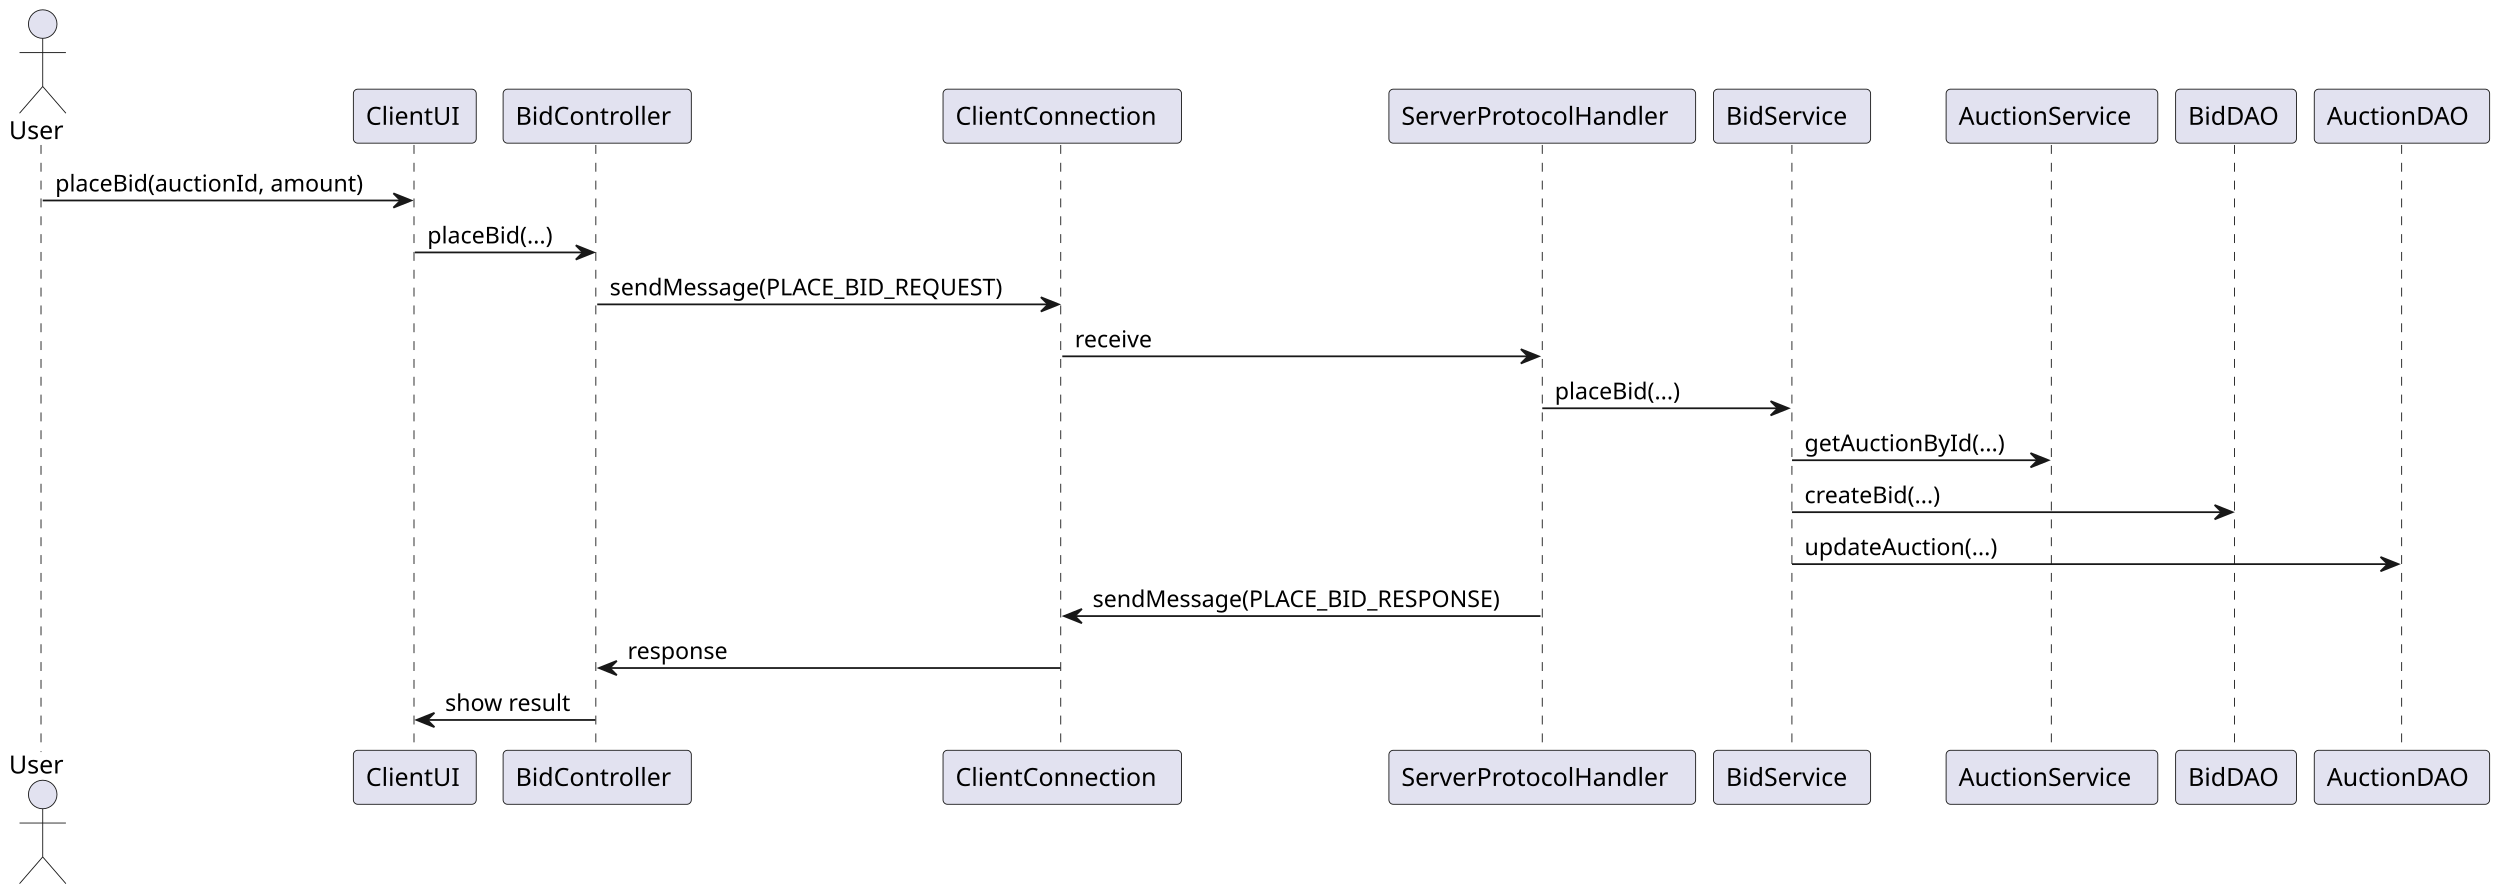
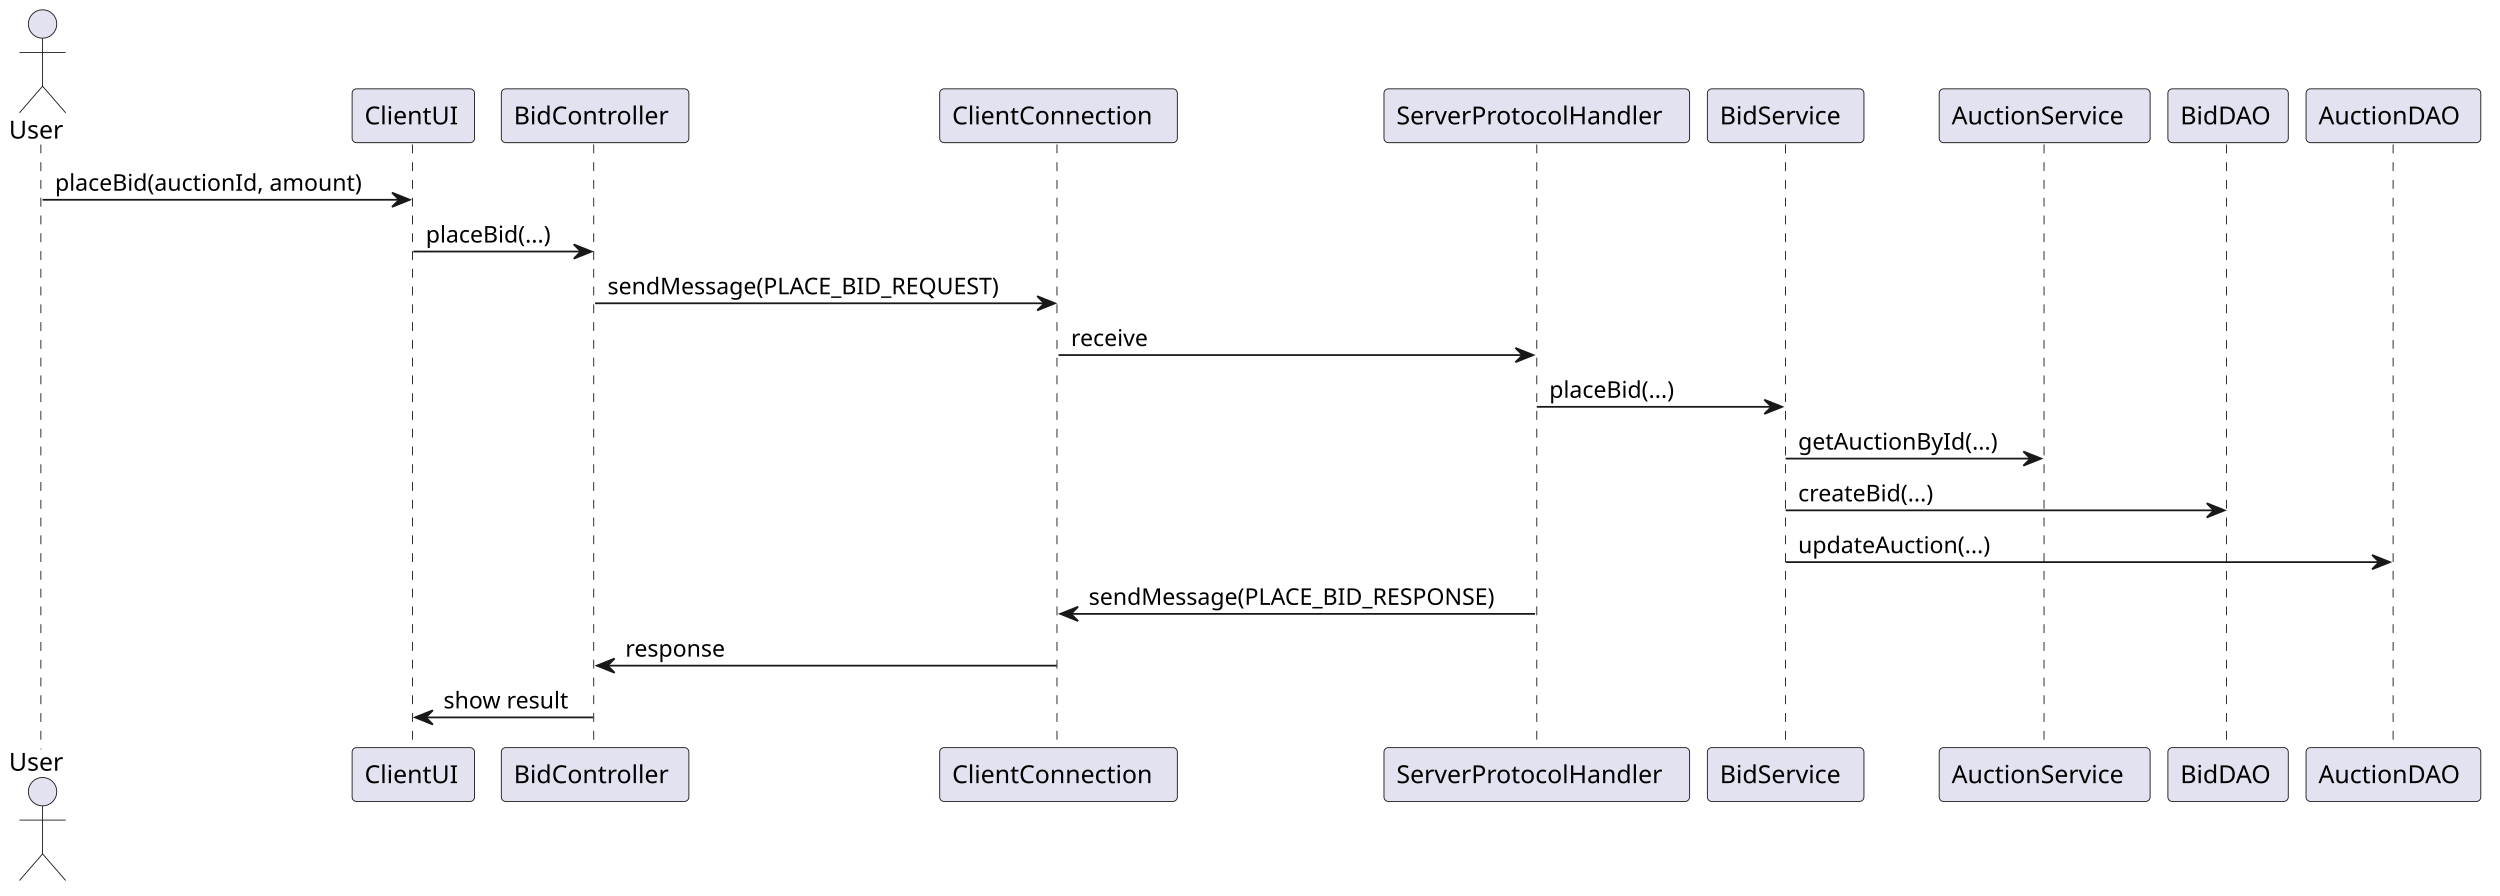
- <svg xmlns="http://www.w3.org/2000/svg" contentStyleType="text/css" data-diagram-type="SEQUENCE" height="502px" preserveAspectRatio="none" style="width:1402px;height:502px;background:#FFFFFF;" version="1.1" viewBox="0 0 1402 502" width="1402px" zoomAndPan="magnify">
+ <svg xmlns="http://www.w3.org/2000/svg" contentStyleType="text/css" data-diagram-type="SEQUENCE" height="504px" preserveAspectRatio="none" style="width:1407px;height:504px;background:#FFFFFF;" version="1.1" viewBox="0 0 1407 504" width="1407px" zoomAndPan="magnify">
  <defs />
  <g>
-     <g class="participant-lifeline" data-entity-uid="part1" data-qualified-name="User" id="part1-lifeline">
+     <g class="participant-lifeline" data-entity-uid="part1" data-qualified-name="User" data-source-line="1" id="part1-lifeline">
      <g>
        <rect fill="#000000" fill-opacity="0" height="340.461" width="8" x="19.955" y="81.297" />
        <line style="stroke:#181818;stroke-width:0.5;stroke-dasharray:5,5;" x1="23" x2="23" y1="81.297" y2="421.758" />
      </g>
    </g>
-     <g class="participant-lifeline" data-entity-uid="part2" data-qualified-name="ClientUI" id="part2-lifeline">
+     <g class="participant-lifeline" data-entity-uid="part2" data-qualified-name="ClientUI" data-source-line="2" id="part2-lifeline">
      <g>
        <rect fill="#000000" fill-opacity="0" height="340.461" width="8" x="228.621" y="81.297" />
        <line style="stroke:#181818;stroke-width:0.5;stroke-dasharray:5,5;" x1="232.168" x2="232.168" y1="81.297" y2="421.758" />
      </g>
    </g>
-     <g class="participant-lifeline" data-entity-uid="part3" data-qualified-name="BidController" id="part3-lifeline">
+     <g class="participant-lifeline" data-entity-uid="part3" data-qualified-name="BidController" data-source-line="3" id="part3-lifeline">
      <g>
        <rect fill="#000000" fill-opacity="0" height="340.461" width="8" x="330.919" y="81.297" />
        <line style="stroke:#181818;stroke-width:0.5;stroke-dasharray:5,5;" x1="334.143" x2="334.143" y1="81.297" y2="421.758" />
      </g>
    </g>
-     <g class="participant-lifeline" data-entity-uid="part4" data-qualified-name="ClientConnection" id="part4-lifeline">
+     <g class="participant-lifeline" data-entity-uid="part4" data-qualified-name="ClientConnection" data-source-line="4" id="part4-lifeline">
      <g>
        <rect fill="#000000" fill-opacity="0" height="340.461" width="8" x="591.731" y="81.297" />
        <line style="stroke:#181818;stroke-width:0.5;stroke-dasharray:5,5;" x1="594.859" x2="594.859" y1="81.297" y2="421.758" />
      </g>
    </g>
-     <g class="participant-lifeline" data-entity-uid="part5" data-qualified-name="ServerProtocolHandler" id="part5-lifeline">
+     <g class="participant-lifeline" data-entity-uid="part5" data-qualified-name="ServerProtocolHandler" data-source-line="5" id="part5-lifeline">
      <g>
        <rect fill="#000000" fill-opacity="0" height="340.461" width="8" x="860.903" y="81.297" />
        <line style="stroke:#181818;stroke-width:0.5;stroke-dasharray:5,5;" x1="864.9" x2="864.9" y1="81.297" y2="421.758" />
      </g>
    </g>
-     <g class="participant-lifeline" data-entity-uid="part6" data-qualified-name="BidService" id="part6-lifeline">
+     <g class="participant-lifeline" data-entity-uid="part6" data-qualified-name="BidService" data-source-line="6" id="part6-lifeline">
      <g>
        <rect fill="#000000" fill-opacity="0" height="340.461" width="8" x="1000.967" y="81.297" />
        <line style="stroke:#181818;stroke-width:0.5;stroke-dasharray:5,5;" x1="1004.906" x2="1004.906" y1="81.297" y2="421.758" />
      </g>
    </g>
-     <g class="participant-lifeline" data-entity-uid="part7" data-qualified-name="AuctionService" id="part7-lifeline">
+     <g class="participant-lifeline" data-entity-uid="part7" data-qualified-name="AuctionService" data-source-line="7" id="part7-lifeline">
      <g>
        <rect fill="#000000" fill-opacity="0" height="340.461" width="8" x="1146.734" y="81.297" />
        <line style="stroke:#181818;stroke-width:0.5;stroke-dasharray:5,5;" x1="1150.381" x2="1150.381" y1="81.297" y2="421.758" />
      </g>
    </g>
-     <g class="participant-lifeline" data-entity-uid="part8" data-qualified-name="BidDAO" id="part8-lifeline">
+     <g class="participant-lifeline" data-entity-uid="part8" data-qualified-name="BidDAO" data-source-line="15" id="part8-lifeline">
      <g>
        <rect fill="#000000" fill-opacity="0" height="340.461" width="8" x="1249.966" y="81.297" />
        <line style="stroke:#181818;stroke-width:0.5;stroke-dasharray:5,5;" x1="1253.087" x2="1253.087" y1="81.297" y2="421.758" />
      </g>
    </g>
-     <g class="participant-lifeline" data-entity-uid="part9" data-qualified-name="AuctionDAO" id="part9-lifeline">
+     <g class="participant-lifeline" data-entity-uid="part9" data-qualified-name="AuctionDAO" data-source-line="16" id="part9-lifeline">
      <g>
        <rect fill="#000000" fill-opacity="0" height="340.461" width="8" x="1343.016" y="81.297" />
        <line style="stroke:#181818;stroke-width:0.5;stroke-dasharray:5,5;" x1="1346.845" x2="1346.845" y1="81.297" y2="421.758" />
      </g>
    </g>
-     <g class="participant participant-head" data-entity-uid="part1" data-qualified-name="User" id="part1-head">
+     <g class="participant participant-head" data-entity-uid="part1" data-qualified-name="User" data-source-line="1" id="part1-head">
      <text fill="#000000" font-family="sans-serif" font-size="14" lengthAdjust="spacing" textLength="31.91" x="5" y="77.995">User</text>
      <ellipse cx="23.955" cy="13.5" fill="#E2E2F0" rx="8" ry="8" style="stroke:#181818;stroke-width:0.5;" />
      <path d="M23.955,21.5 L23.955,48.5 M10.955,29.5 L36.955,29.5 M23.955,48.5 L10.955,63.5 M23.955,48.5 L36.955,63.5" fill="none" style="stroke:#181818;stroke-width:0.5;" />
    </g>
-     <g class="participant participant-tail" data-entity-uid="part1" data-qualified-name="User" id="part1-tail">
+     <g class="participant participant-tail" data-entity-uid="part1" data-qualified-name="User" data-source-line="1" id="part1-tail">
      <text fill="#000000" font-family="sans-serif" font-size="14" lengthAdjust="spacing" textLength="31.91" x="5" y="433.753">User</text>
      <ellipse cx="23.955" cy="445.555" fill="#E2E2F0" rx="8" ry="8" style="stroke:#181818;stroke-width:0.5;" />
      <path d="M23.955,453.555 L23.955,480.555 M10.955,461.555 L36.955,461.555 M23.955,480.555 L10.955,495.555 M23.955,480.555 L36.955,495.555" fill="none" style="stroke:#181818;stroke-width:0.5;" />
    </g>
-     <g class="participant participant-head" data-entity-uid="part2" data-qualified-name="ClientUI" id="part2-head">
+     <g class="participant participant-head" data-entity-uid="part2" data-qualified-name="ClientUI" data-source-line="2" id="part2-head">
      <rect fill="#E2E2F0" height="30.297" rx="2.5" ry="2.5" style="stroke:#181818;stroke-width:0.5;" width="68.906" x="198.168" y="50" />
      <text fill="#000000" font-family="sans-serif" font-size="14" lengthAdjust="spacing" textLength="54.906" x="205.168" y="69.995">ClientUI</text>
    </g>
-     <g class="participant participant-tail" data-entity-uid="part2" data-qualified-name="ClientUI" id="part2-tail">
+     <g class="participant participant-tail" data-entity-uid="part2" data-qualified-name="ClientUI" data-source-line="2" id="part2-tail">
      <rect fill="#E2E2F0" height="30.297" rx="2.5" ry="2.5" style="stroke:#181818;stroke-width:0.5;" width="68.906" x="198.168" y="420.758" />
      <text fill="#000000" font-family="sans-serif" font-size="14" lengthAdjust="spacing" textLength="54.906" x="205.168" y="440.753">ClientUI</text>
    </g>
-     <g class="participant participant-head" data-entity-uid="part3" data-qualified-name="BidController" id="part3-head">
+     <g class="participant participant-head" data-entity-uid="part3" data-qualified-name="BidController" data-source-line="3" id="part3-head">
      <rect fill="#E2E2F0" height="30.297" rx="2.5" ry="2.5" style="stroke:#181818;stroke-width:0.5;" width="105.554" x="282.143" y="50" />
      <text fill="#000000" font-family="sans-serif" font-size="14" lengthAdjust="spacing" textLength="91.554" x="289.143" y="69.995">BidController</text>
    </g>
-     <g class="participant participant-tail" data-entity-uid="part3" data-qualified-name="BidController" id="part3-tail">
+     <g class="participant participant-tail" data-entity-uid="part3" data-qualified-name="BidController" data-source-line="3" id="part3-tail">
      <rect fill="#E2E2F0" height="30.297" rx="2.5" ry="2.5" style="stroke:#181818;stroke-width:0.5;" width="105.554" x="282.143" y="420.758" />
      <text fill="#000000" font-family="sans-serif" font-size="14" lengthAdjust="spacing" textLength="91.554" x="289.143" y="440.753">BidController</text>
    </g>
-     <g class="participant participant-head" data-entity-uid="part4" data-qualified-name="ClientConnection" id="part4-head">
+     <g class="participant participant-head" data-entity-uid="part4" data-qualified-name="ClientConnection" data-source-line="4" id="part4-head">
      <rect fill="#E2E2F0" height="30.297" rx="2.5" ry="2.5" style="stroke:#181818;stroke-width:0.5;" width="133.745" x="528.859" y="50" />
      <text fill="#000000" font-family="sans-serif" font-size="14" lengthAdjust="spacing" textLength="119.745" x="535.859" y="69.995">ClientConnection</text>
    </g>
-     <g class="participant participant-tail" data-entity-uid="part4" data-qualified-name="ClientConnection" id="part4-tail">
+     <g class="participant participant-tail" data-entity-uid="part4" data-qualified-name="ClientConnection" data-source-line="4" id="part4-tail">
      <rect fill="#E2E2F0" height="30.297" rx="2.5" ry="2.5" style="stroke:#181818;stroke-width:0.5;" width="133.745" x="528.859" y="420.758" />
      <text fill="#000000" font-family="sans-serif" font-size="14" lengthAdjust="spacing" textLength="119.745" x="535.859" y="440.753">ClientConnection</text>
    </g>
-     <g class="participant participant-head" data-entity-uid="part5" data-qualified-name="ServerProtocolHandler" id="part5-head">
+     <g class="participant participant-head" data-entity-uid="part5" data-qualified-name="ServerProtocolHandler" data-source-line="5" id="part5-head">
      <rect fill="#E2E2F0" height="30.297" rx="2.5" ry="2.5" style="stroke:#181818;stroke-width:0.5;" width="172.006" x="778.9" y="50" />
      <text fill="#000000" font-family="sans-serif" font-size="14" lengthAdjust="spacing" textLength="158.006" x="785.9" y="69.995">ServerProtocolHandler</text>
    </g>
-     <g class="participant participant-tail" data-entity-uid="part5" data-qualified-name="ServerProtocolHandler" id="part5-tail">
+     <g class="participant participant-tail" data-entity-uid="part5" data-qualified-name="ServerProtocolHandler" data-source-line="5" id="part5-tail">
      <rect fill="#E2E2F0" height="30.297" rx="2.5" ry="2.5" style="stroke:#181818;stroke-width:0.5;" width="172.006" x="778.9" y="420.758" />
      <text fill="#000000" font-family="sans-serif" font-size="14" lengthAdjust="spacing" textLength="158.006" x="785.9" y="440.753">ServerProtocolHandler</text>
    </g>
-     <g class="participant participant-head" data-entity-uid="part6" data-qualified-name="BidService" id="part6-head">
+     <g class="participant participant-head" data-entity-uid="part6" data-qualified-name="BidService" data-source-line="6" id="part6-head">
      <rect fill="#E2E2F0" height="30.297" rx="2.5" ry="2.5" style="stroke:#181818;stroke-width:0.5;" width="88.122" x="960.906" y="50" />
      <text fill="#000000" font-family="sans-serif" font-size="14" lengthAdjust="spacing" textLength="74.122" x="967.906" y="69.995">BidService</text>
    </g>
-     <g class="participant participant-tail" data-entity-uid="part6" data-qualified-name="BidService" id="part6-tail">
+     <g class="participant participant-tail" data-entity-uid="part6" data-qualified-name="BidService" data-source-line="6" id="part6-tail">
      <rect fill="#E2E2F0" height="30.297" rx="2.5" ry="2.5" style="stroke:#181818;stroke-width:0.5;" width="88.122" x="960.906" y="420.758" />
      <text fill="#000000" font-family="sans-serif" font-size="14" lengthAdjust="spacing" textLength="74.122" x="967.906" y="440.753">BidService</text>
    </g>
-     <g class="participant participant-head" data-entity-uid="part7" data-qualified-name="AuctionService" id="part7-head">
+     <g class="participant participant-head" data-entity-uid="part7" data-qualified-name="AuctionService" data-source-line="7" id="part7-head">
      <rect fill="#E2E2F0" height="30.297" rx="2.5" ry="2.5" style="stroke:#181818;stroke-width:0.5;" width="118.706" x="1091.381" y="50" />
      <text fill="#000000" font-family="sans-serif" font-size="14" lengthAdjust="spacing" textLength="104.706" x="1098.381" y="69.995">AuctionService</text>
    </g>
-     <g class="participant participant-tail" data-entity-uid="part7" data-qualified-name="AuctionService" id="part7-tail">
+     <g class="participant participant-tail" data-entity-uid="part7" data-qualified-name="AuctionService" data-source-line="7" id="part7-tail">
      <rect fill="#E2E2F0" height="30.297" rx="2.5" ry="2.5" style="stroke:#181818;stroke-width:0.5;" width="118.706" x="1091.381" y="420.758" />
      <text fill="#000000" font-family="sans-serif" font-size="14" lengthAdjust="spacing" textLength="104.706" x="1098.381" y="440.753">AuctionService</text>
    </g>
-     <g class="participant participant-head" data-entity-uid="part8" data-qualified-name="BidDAO" id="part8-head">
+     <g class="participant participant-head" data-entity-uid="part8" data-qualified-name="BidDAO" data-source-line="15" id="part8-head">
      <rect fill="#E2E2F0" height="30.297" rx="2.5" ry="2.5" style="stroke:#181818;stroke-width:0.5;" width="67.758" x="1220.087" y="50" />
      <text fill="#000000" font-family="sans-serif" font-size="14" lengthAdjust="spacing" textLength="53.758" x="1227.087" y="69.995">BidDAO</text>
    </g>
-     <g class="participant participant-tail" data-entity-uid="part8" data-qualified-name="BidDAO" id="part8-tail">
+     <g class="participant participant-tail" data-entity-uid="part8" data-qualified-name="BidDAO" data-source-line="15" id="part8-tail">
      <rect fill="#E2E2F0" height="30.297" rx="2.5" ry="2.5" style="stroke:#181818;stroke-width:0.5;" width="67.758" x="1220.087" y="420.758" />
      <text fill="#000000" font-family="sans-serif" font-size="14" lengthAdjust="spacing" textLength="53.758" x="1227.087" y="440.753">BidDAO</text>
    </g>
-     <g class="participant participant-head" data-entity-uid="part9" data-qualified-name="AuctionDAO" id="part9-head">
+     <g class="participant participant-head" data-entity-uid="part9" data-qualified-name="AuctionDAO" data-source-line="16" id="part9-head">
      <rect fill="#E2E2F0" height="30.297" rx="2.5" ry="2.5" style="stroke:#181818;stroke-width:0.5;" width="98.342" x="1297.845" y="50" />
      <text fill="#000000" font-family="sans-serif" font-size="14" lengthAdjust="spacing" textLength="84.342" x="1304.845" y="69.995">AuctionDAO</text>
    </g>
-     <g class="participant participant-tail" data-entity-uid="part9" data-qualified-name="AuctionDAO" id="part9-tail">
+     <g class="participant participant-tail" data-entity-uid="part9" data-qualified-name="AuctionDAO" data-source-line="16" id="part9-tail">
      <rect fill="#E2E2F0" height="30.297" rx="2.5" ry="2.5" style="stroke:#181818;stroke-width:0.5;" width="98.342" x="1297.845" y="420.758" />
      <text fill="#000000" font-family="sans-serif" font-size="14" lengthAdjust="spacing" textLength="84.342" x="1304.845" y="440.753">AuctionDAO</text>
    </g>
-     <g class="message" data-entity-1="part1" data-entity-2="part2" id="msg1">
+     <g class="message" data-entity-1="part1" data-entity-2="part2" data-source-line="9" id="msg1">
      <polygon fill="#181818" points="220.621,108.43,230.621,112.43,220.621,116.43,224.621,112.43" style="stroke:#181818;stroke-width:1;" />
      <line style="stroke:#181818;stroke-width:1;" x1="23.955" x2="226.621" y1="112.43" y2="112.43" />
      <text fill="#000000" font-family="sans-serif" font-size="13" lengthAdjust="spacing" textLength="184.666" x="30.955" y="107.364">placeBid(auctionId, amount)</text>
    </g>
-     <g class="message" data-entity-1="part2" data-entity-2="part3" id="msg2">
+     <g class="message" data-entity-1="part2" data-entity-2="part3" data-source-line="10" id="msg2">
      <polygon fill="#181818" points="322.919,137.562,332.919,141.562,322.919,145.562,326.919,141.562" style="stroke:#181818;stroke-width:1;" />
      <line style="stroke:#181818;stroke-width:1;" x1="232.621" x2="328.919" y1="141.562" y2="141.562" />
      <text fill="#000000" font-family="sans-serif" font-size="13" lengthAdjust="spacing" textLength="78.298" x="239.621" y="136.497">placeBid(...)</text>
    </g>
-     <g class="message" data-entity-1="part3" data-entity-2="part4" id="msg3">
+     <g class="message" data-entity-1="part3" data-entity-2="part4" data-source-line="11" id="msg3">
      <polygon fill="#181818" points="583.731,166.695,593.731,170.695,583.731,174.695,587.731,170.695" style="stroke:#181818;stroke-width:1;" />
      <line style="stroke:#181818;stroke-width:1;" x1="334.919" x2="589.731" y1="170.695" y2="170.695" />
      <text fill="#000000" font-family="sans-serif" font-size="13" lengthAdjust="spacing" textLength="236.812" x="341.919" y="165.629">sendMessage(PLACE_BID_REQUEST)</text>
    </g>
-     <g class="message" data-entity-1="part4" data-entity-2="part5" id="msg4">
+     <g class="message" data-entity-1="part4" data-entity-2="part5" data-source-line="12" id="msg4">
      <polygon fill="#181818" points="852.903,195.828,862.903,199.828,852.903,203.828,856.903,199.828" style="stroke:#181818;stroke-width:1;" />
      <line style="stroke:#181818;stroke-width:1;" x1="595.731" x2="858.903" y1="199.828" y2="199.828" />
      <text fill="#000000" font-family="sans-serif" font-size="13" lengthAdjust="spacing" textLength="47.791" x="602.731" y="194.762">receive</text>
    </g>
-     <g class="message" data-entity-1="part5" data-entity-2="part6" id="msg5">
+     <g class="message" data-entity-1="part5" data-entity-2="part6" data-source-line="13" id="msg5">
      <polygon fill="#181818" points="992.967,224.961,1002.967,228.961,992.967,232.961,996.967,228.961" style="stroke:#181818;stroke-width:1;" />
      <line style="stroke:#181818;stroke-width:1;" x1="864.903" x2="998.967" y1="228.961" y2="228.961" />
      <text fill="#000000" font-family="sans-serif" font-size="13" lengthAdjust="spacing" textLength="78.298" x="871.903" y="223.895">placeBid(...)</text>
    </g>
-     <g class="message" data-entity-1="part6" data-entity-2="part7" id="msg6">
+     <g class="message" data-entity-1="part6" data-entity-2="part7" data-source-line="14" id="msg6">
      <polygon fill="#181818" points="1138.734,254.094,1148.734,258.094,1138.734,262.094,1142.734,258.094" style="stroke:#181818;stroke-width:1;" />
      <line style="stroke:#181818;stroke-width:1;" x1="1004.967" x2="1144.734" y1="258.094" y2="258.094" />
      <text fill="#000000" font-family="sans-serif" font-size="13" lengthAdjust="spacing" textLength="121.767" x="1011.967" y="253.028">getAuctionById(...)</text>
    </g>
-     <g class="message" data-entity-1="part6" data-entity-2="part8" id="msg7">
+     <g class="message" data-entity-1="part6" data-entity-2="part8" data-source-line="15" id="msg7">
      <polygon fill="#181818" points="1241.966,283.227,1251.966,287.227,1241.966,291.227,1245.966,287.227" style="stroke:#181818;stroke-width:1;" />
      <line style="stroke:#181818;stroke-width:1;" x1="1004.967" x2="1247.966" y1="287.227" y2="287.227" />
      <text fill="#000000" font-family="sans-serif" font-size="13" lengthAdjust="spacing" textLength="84.874" x="1011.967" y="282.161">createBid(...)</text>
    </g>
-     <g class="message" data-entity-1="part6" data-entity-2="part9" id="msg8">
+     <g class="message" data-entity-1="part6" data-entity-2="part9" data-source-line="16" id="msg8">
      <polygon fill="#181818" points="1335.016,312.359,1345.016,316.359,1335.016,320.359,1339.016,316.359" style="stroke:#181818;stroke-width:1;" />
      <line style="stroke:#181818;stroke-width:1;" x1="1004.967" x2="1341.016" y1="316.359" y2="316.359" />
      <text fill="#000000" font-family="sans-serif" font-size="13" lengthAdjust="spacing" textLength="117.527" x="1011.967" y="311.293">updateAuction(...)</text>
    </g>
-     <g class="message" data-entity-1="part5" data-entity-2="part4" id="msg9">
+     <g class="message" data-entity-1="part5" data-entity-2="part4" data-source-line="17" id="msg9">
      <polygon fill="#181818" points="606.731,341.492,596.731,345.492,606.731,349.492,602.731,345.492" style="stroke:#181818;stroke-width:1;" />
      <line style="stroke:#181818;stroke-width:1;" x1="600.731" x2="863.903" y1="345.492" y2="345.492" />
      <text fill="#000000" font-family="sans-serif" font-size="13" lengthAdjust="spacing" textLength="245.172" x="612.731" y="340.426">sendMessage(PLACE_BID_RESPONSE)</text>
    </g>
-     <g class="message" data-entity-1="part4" data-entity-2="part3" id="msg10">
+     <g class="message" data-entity-1="part4" data-entity-2="part3" data-source-line="18" id="msg10">
      <polygon fill="#181818" points="345.919,370.625,335.919,374.625,345.919,378.625,341.919,374.625" style="stroke:#181818;stroke-width:1;" />
      <line style="stroke:#181818;stroke-width:1;" x1="339.919" x2="594.731" y1="374.625" y2="374.625" />
      <text fill="#000000" font-family="sans-serif" font-size="13" lengthAdjust="spacing" textLength="59.331" x="351.919" y="369.559">response</text>
    </g>
-     <g class="message" data-entity-1="part3" data-entity-2="part2" id="msg11">
+     <g class="message" data-entity-1="part3" data-entity-2="part2" data-source-line="19" id="msg11">
      <polygon fill="#181818" points="243.621,399.758,233.621,403.758,243.621,407.758,239.621,403.758" style="stroke:#181818;stroke-width:1;" />
      <line style="stroke:#181818;stroke-width:1;" x1="237.621" x2="333.919" y1="403.758" y2="403.758" />
      <text fill="#000000" font-family="sans-serif" font-size="13" lengthAdjust="spacing" textLength="74.794" x="249.621" y="398.692">show result</text>
    </g>
  </g>
</svg>
